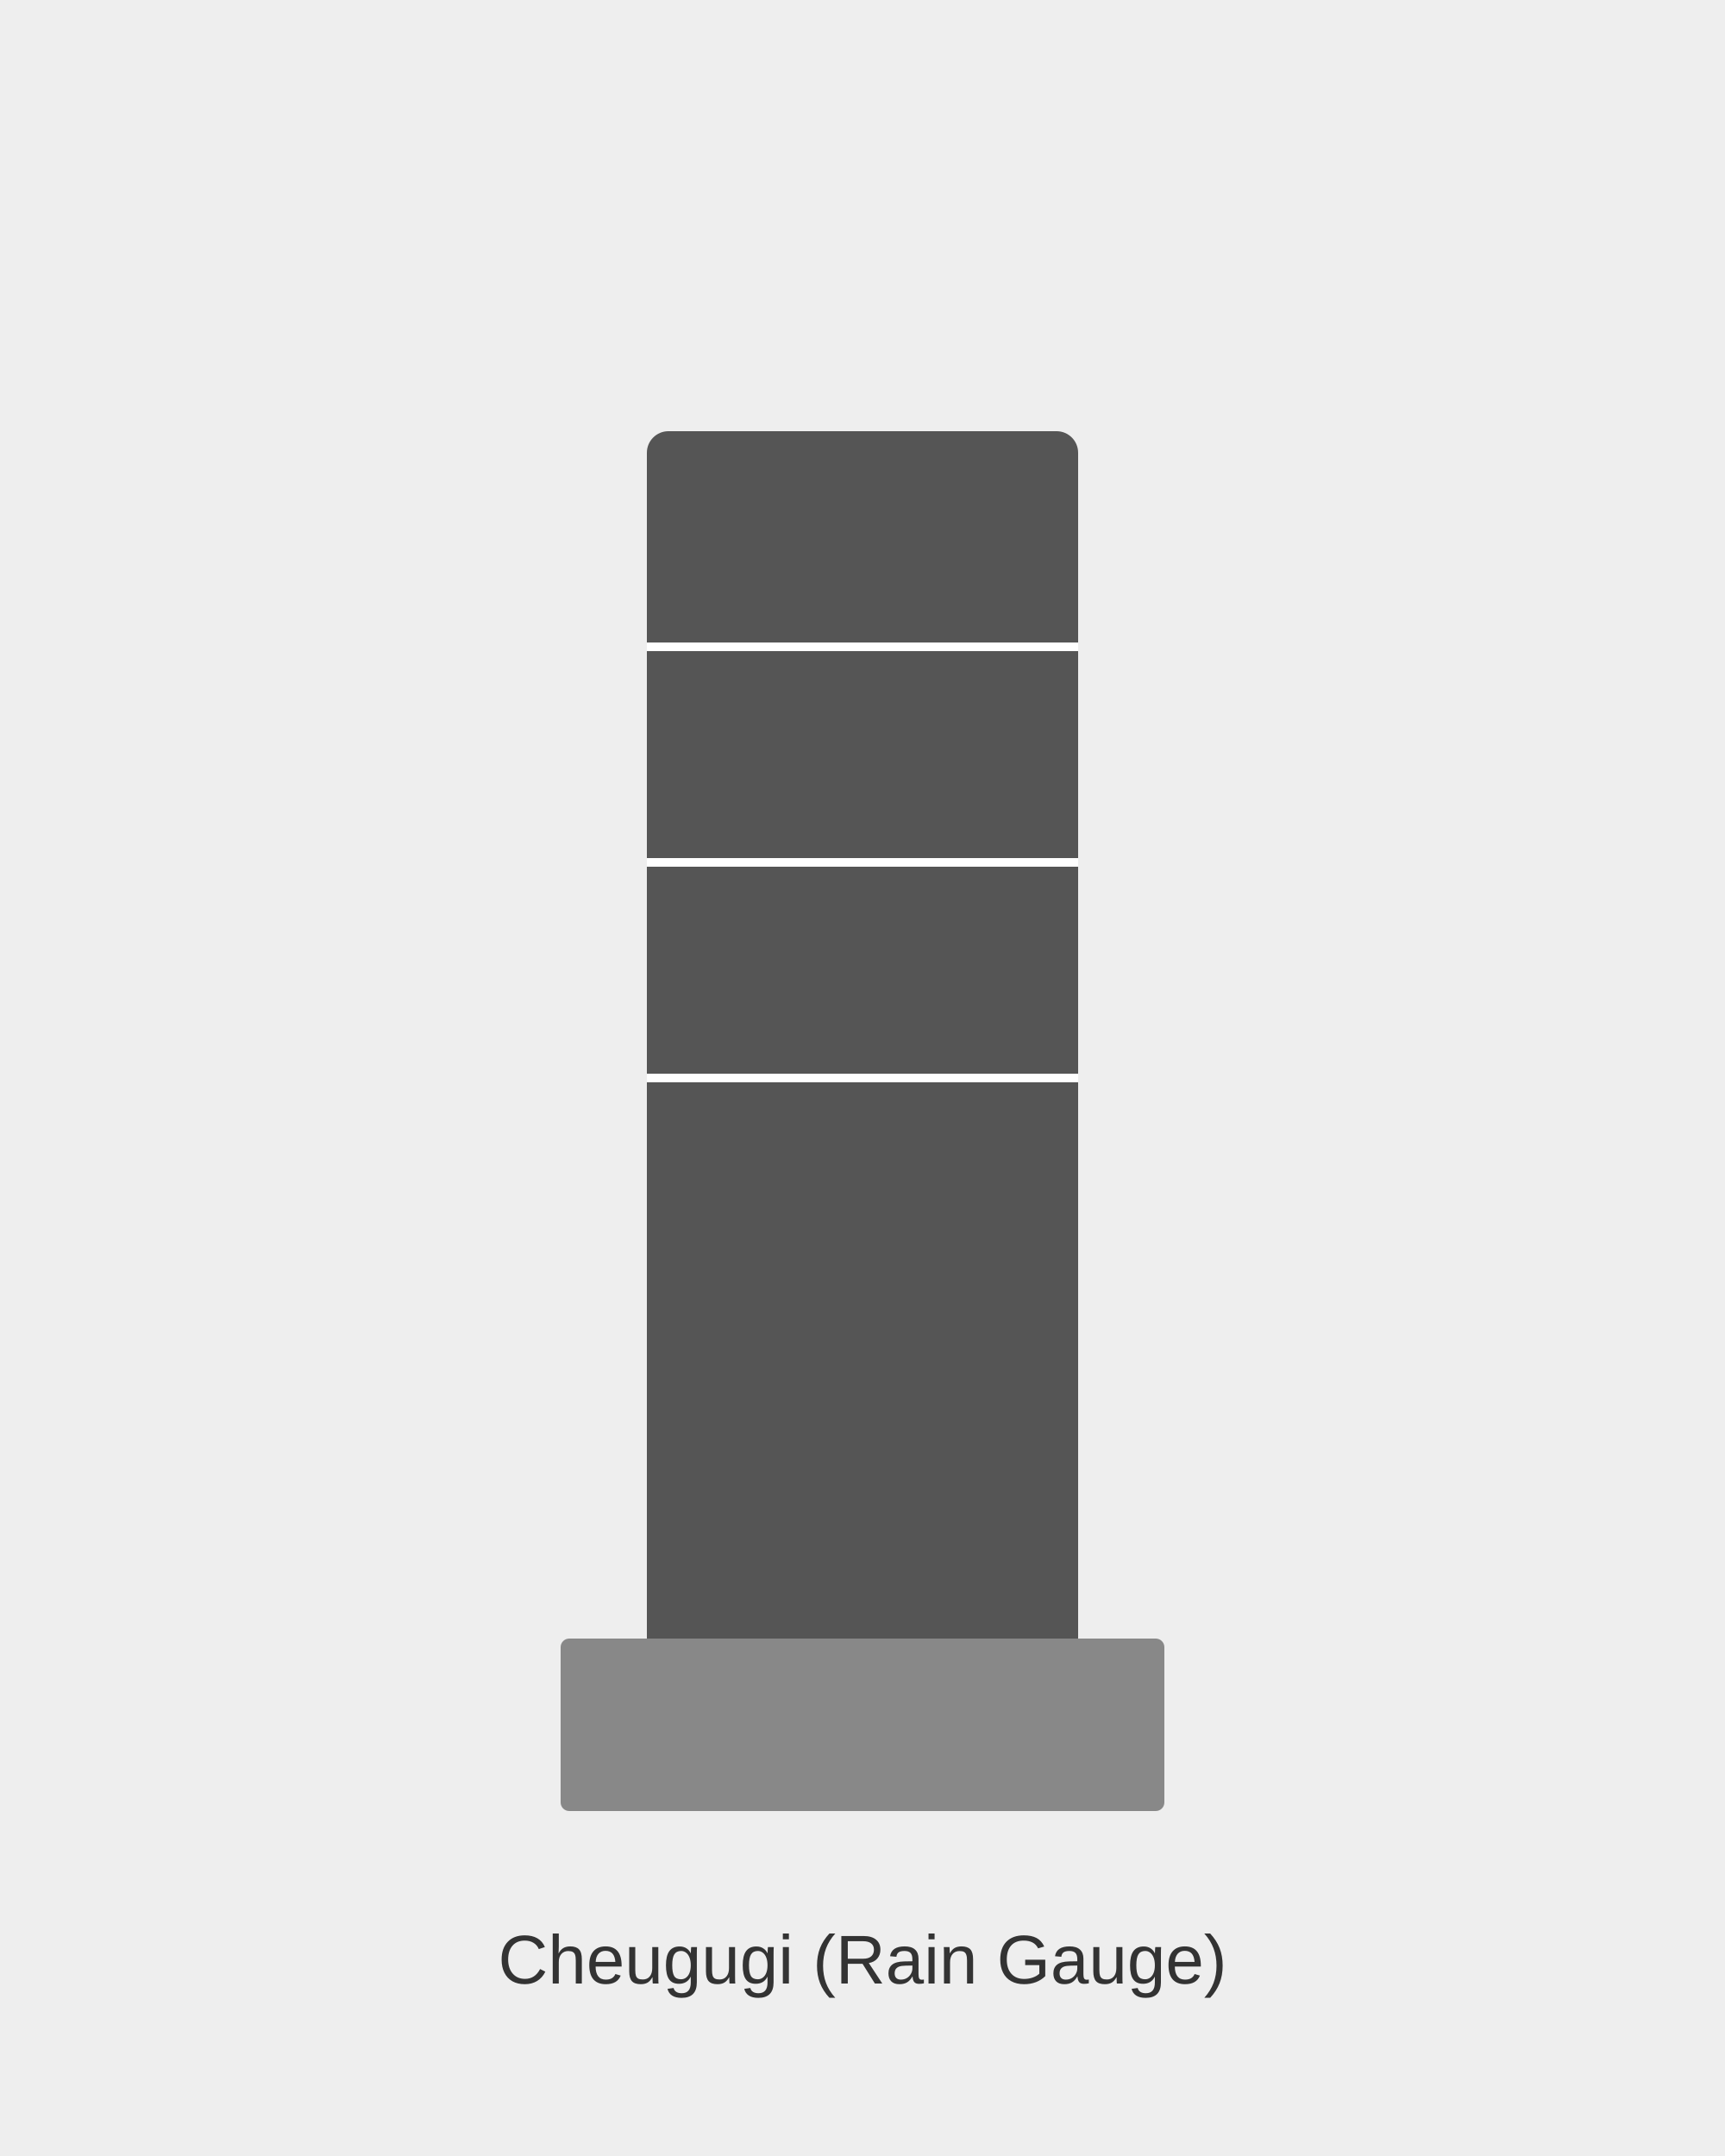
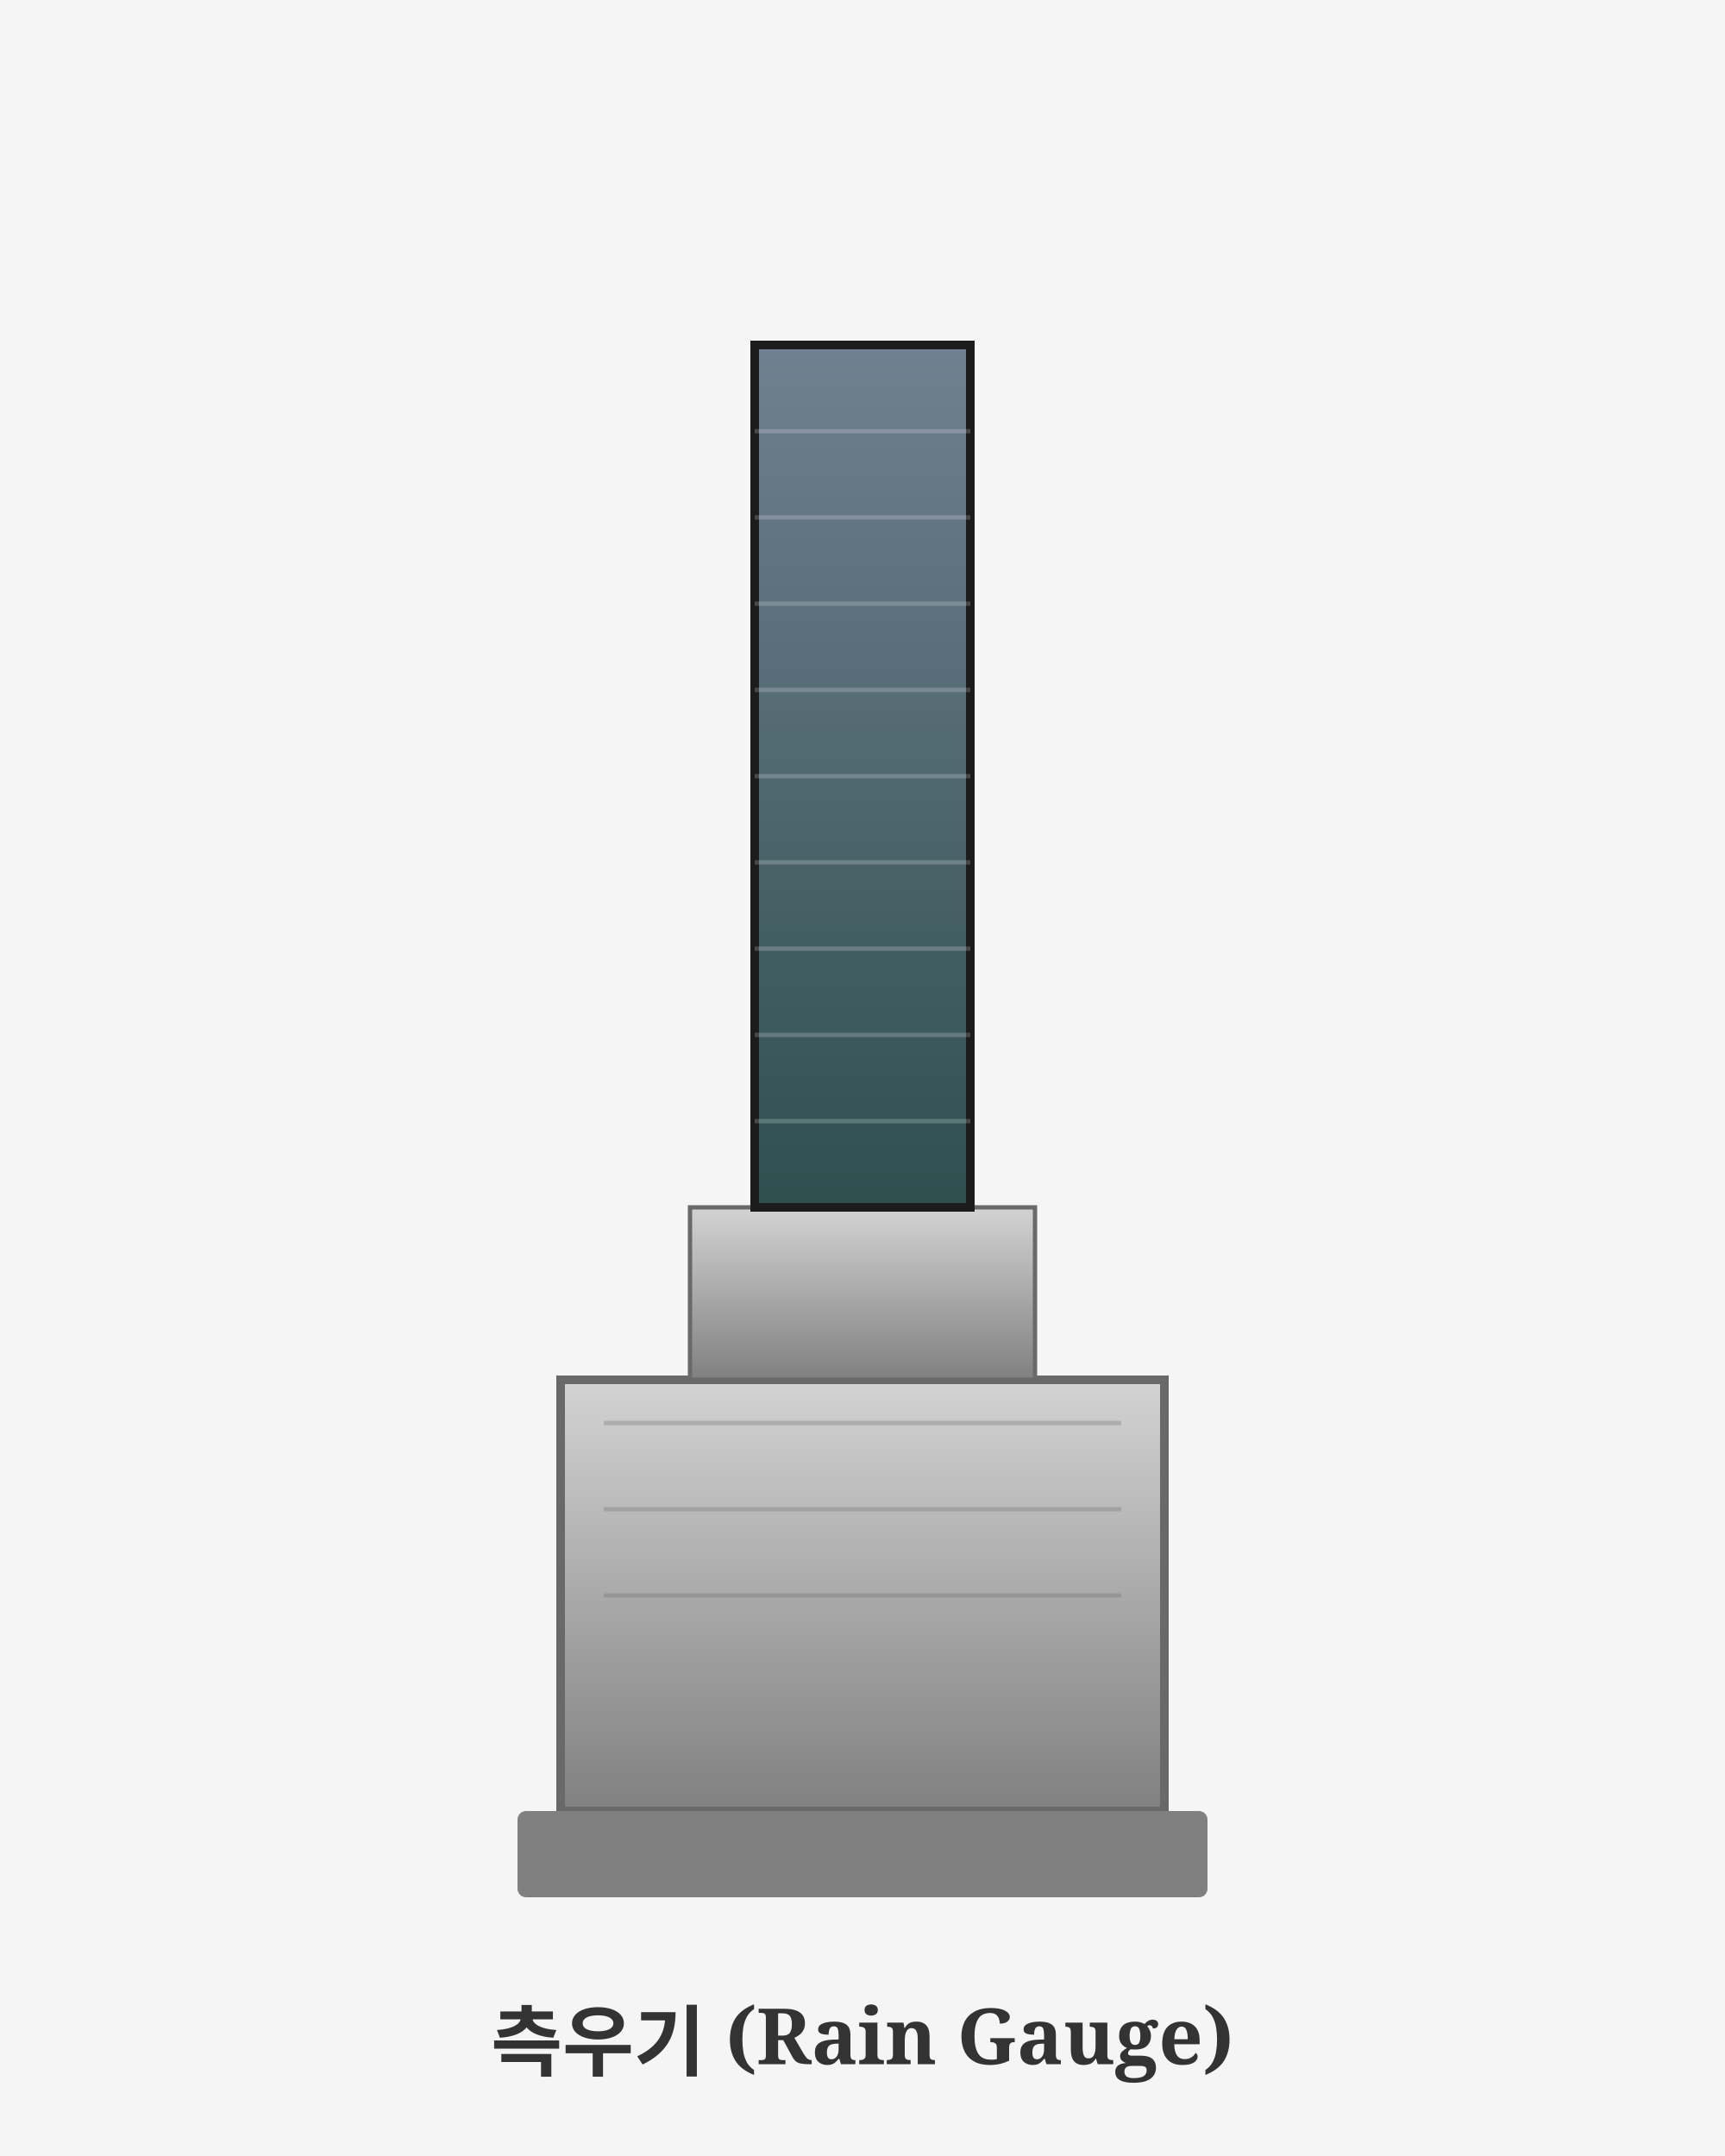
<svg xmlns="http://www.w3.org/2000/svg" width="400" height="500" viewBox="0 0 400 500">
-   <rect width="400" height="500" fill="#eee" />
-   <rect x="150" y="100" width="100" height="300" fill="#555" rx="5" />
-   <rect x="130" y="380" width="140" height="40" fill="#888" rx="2" />
-   <path d="M150 150 L250 150" stroke="white" stroke-width="2" />
-   <path d="M150 200 L250 200" stroke="white" stroke-width="2" />
-   <path d="M150 250 L250 250" stroke="white" stroke-width="2" />
-   <text x="200" y="460" font-family="Arial" font-size="16" text-anchor="middle" fill="#333">Cheugugi (Rain Gauge)</text>
+   <defs>
+     <linearGradient id="ironGrad" x1="0%" y1="0%" x2="0%" y2="100%">
+       <stop offset="0%" style="stop-color:#708090;stop-opacity:1" />
+       <stop offset="100%" style="stop-color:#2F4F4F;stop-opacity:1" />
+     </linearGradient>
+     <linearGradient id="stoneGrad" x1="0%" y1="0%" x2="0%" y2="100%">
+       <stop offset="0%" style="stop-color:#D3D3D3;stop-opacity:1" />
+       <stop offset="100%" style="stop-color:#808080;stop-opacity:1" />
+     </linearGradient>
+   </defs>
+   <rect width="400" height="500" fill="#f5f5f5" />
+   <rect x="130" y="320" width="140" height="100" fill="url(#stoneGrad)" stroke="#696969" stroke-width="2" />
+   <rect x="120" y="420" width="160" height="20" fill="#808080" rx="2" />
+   <path d="M140 330 L260 330 M140 350 L260 350 M140 370 L260 370" stroke="#696969" stroke-width="1" opacity="0.3" />
+   <rect x="160" y="280" width="80" height="40" fill="url(#stoneGrad)" stroke="#696969" stroke-width="1" />
+   <rect x="175" y="80" width="50" height="200" fill="url(#ironGrad)" stroke="#1C1C1C" stroke-width="2" />
+   <path d="M175 100 L225 100 M175 120 L225 120 M175 140 L225 140 M175 160 L225 160 M175 180 L225 180 M175 200 L225 200 M175 220 L225 220 M175 240 L225 240 M175 260 L225 260" stroke="#FFF" stroke-width="1" opacity="0.2" />
+   <text x="200" y="480" font-family="serif" font-size="18" text-anchor="middle" fill="#333" font-weight="bold">측우기 (Rain Gauge)</text>
</svg>
